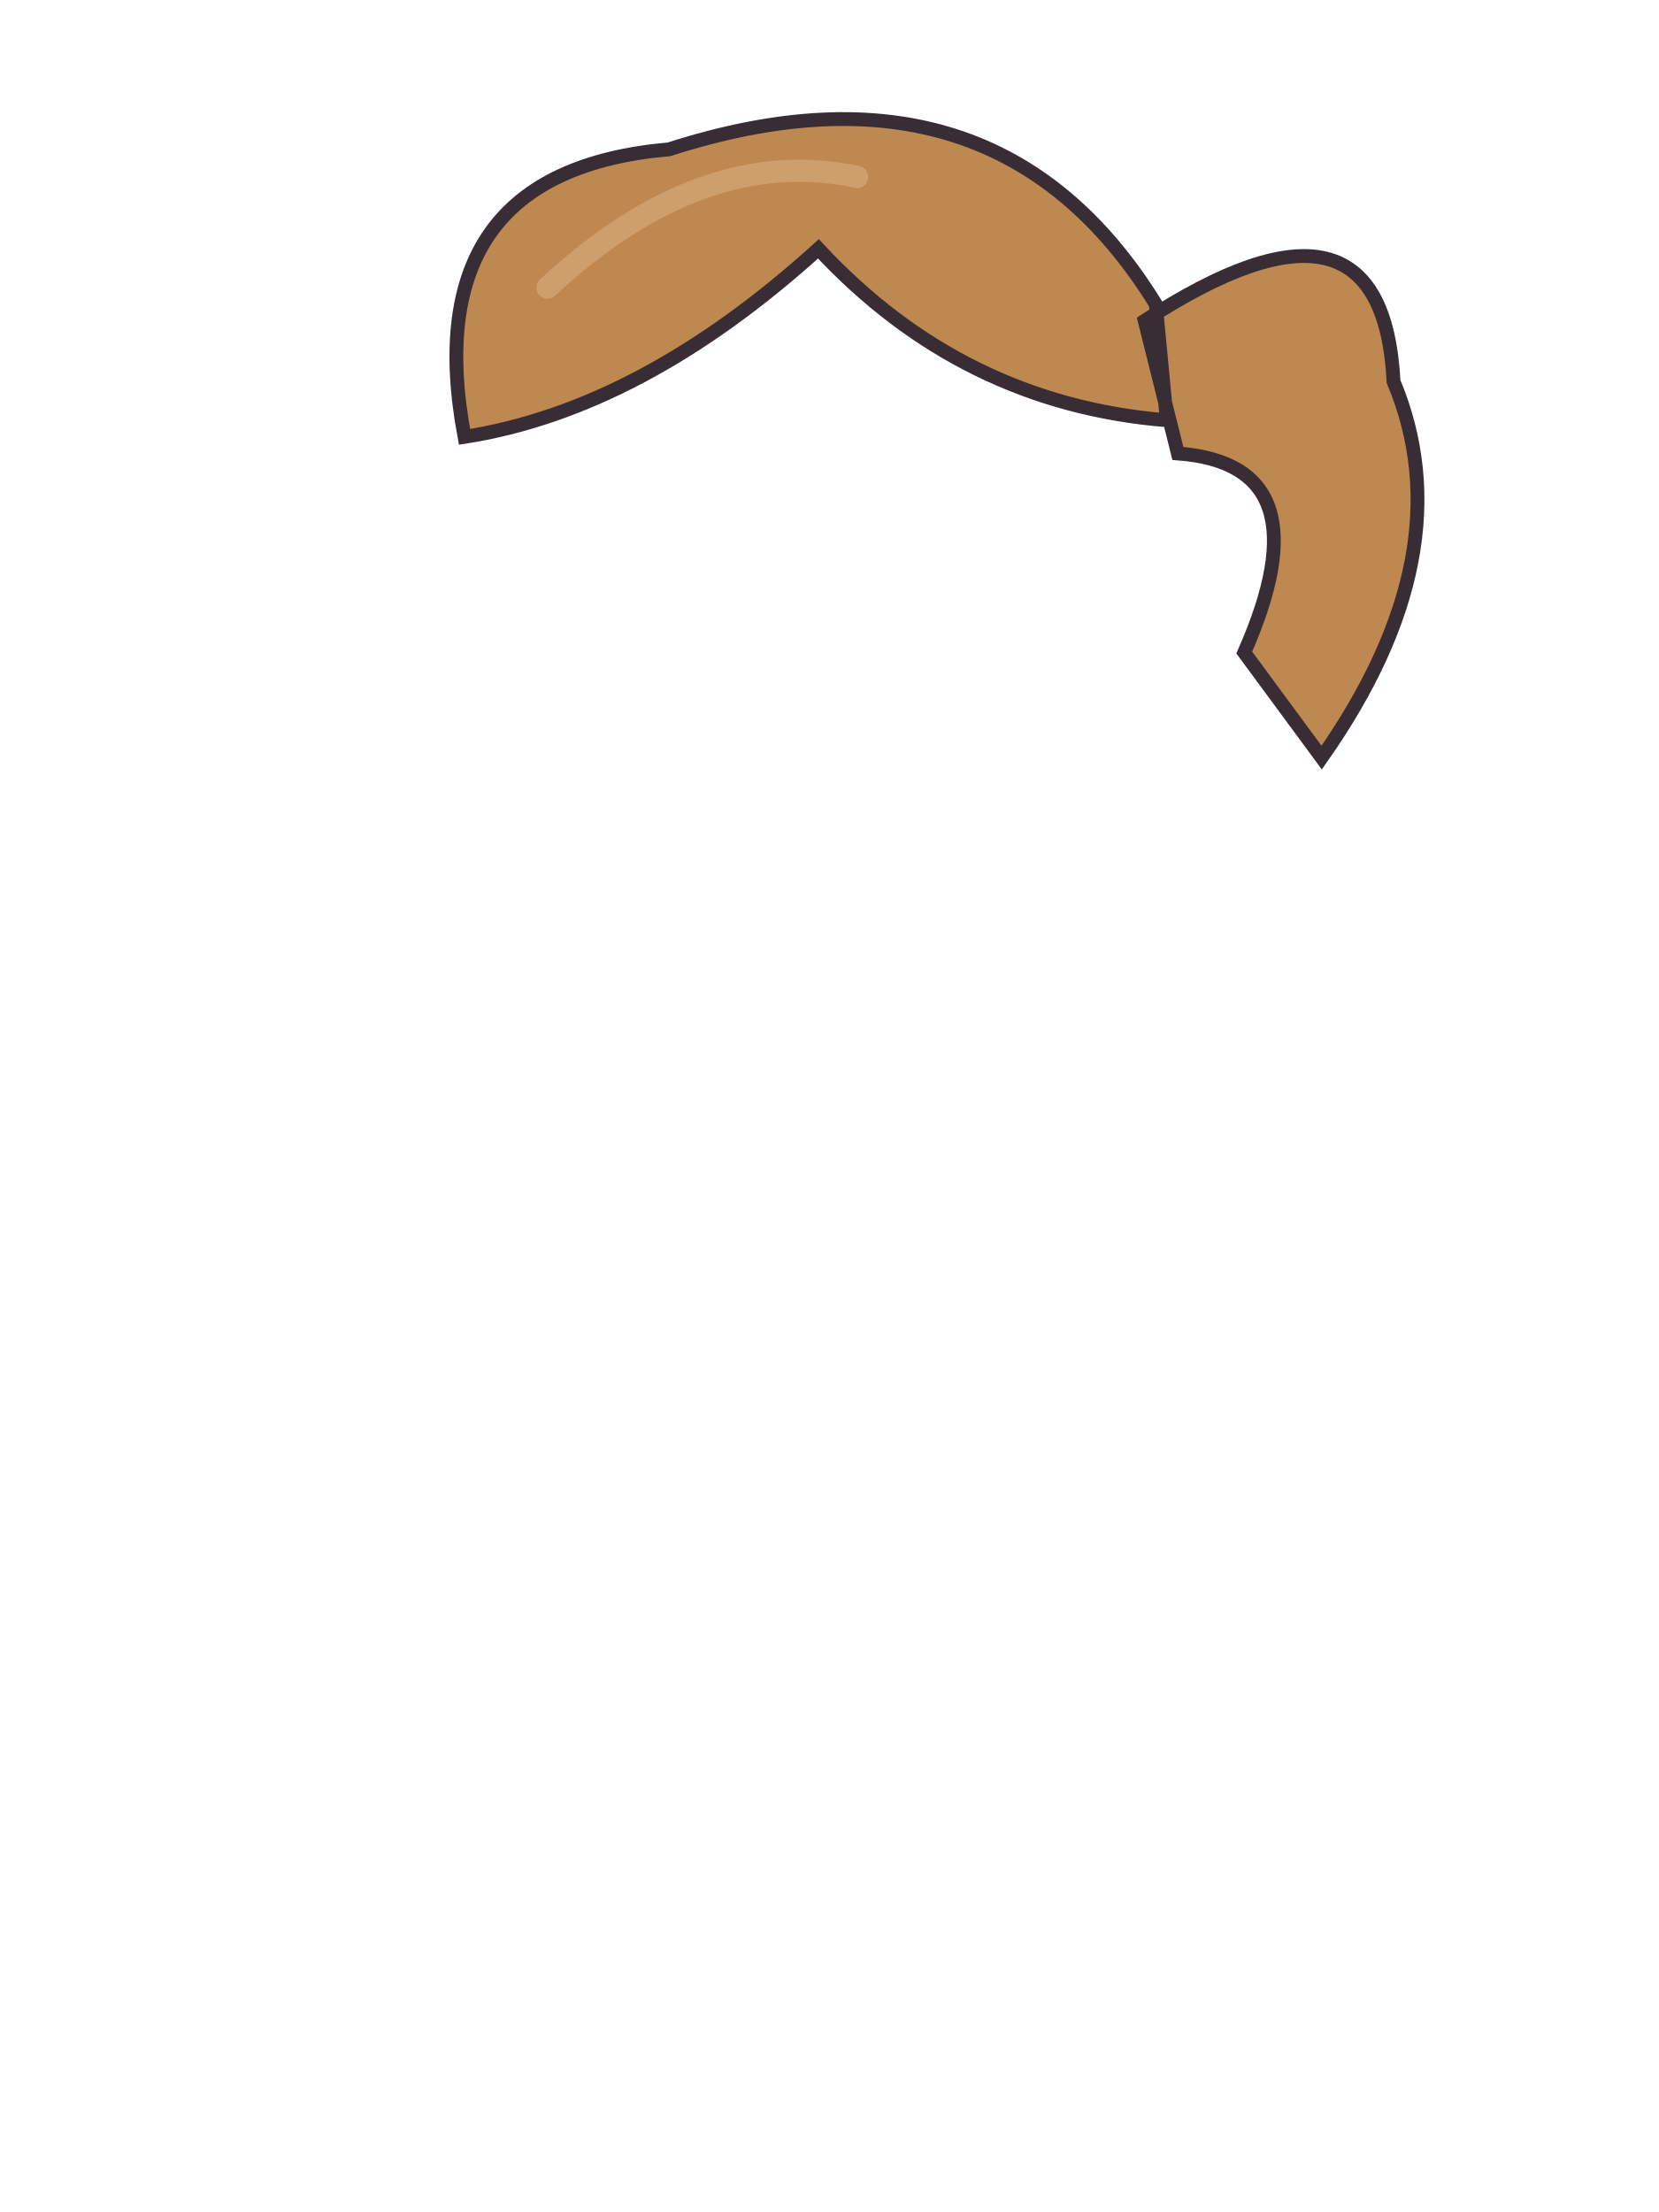
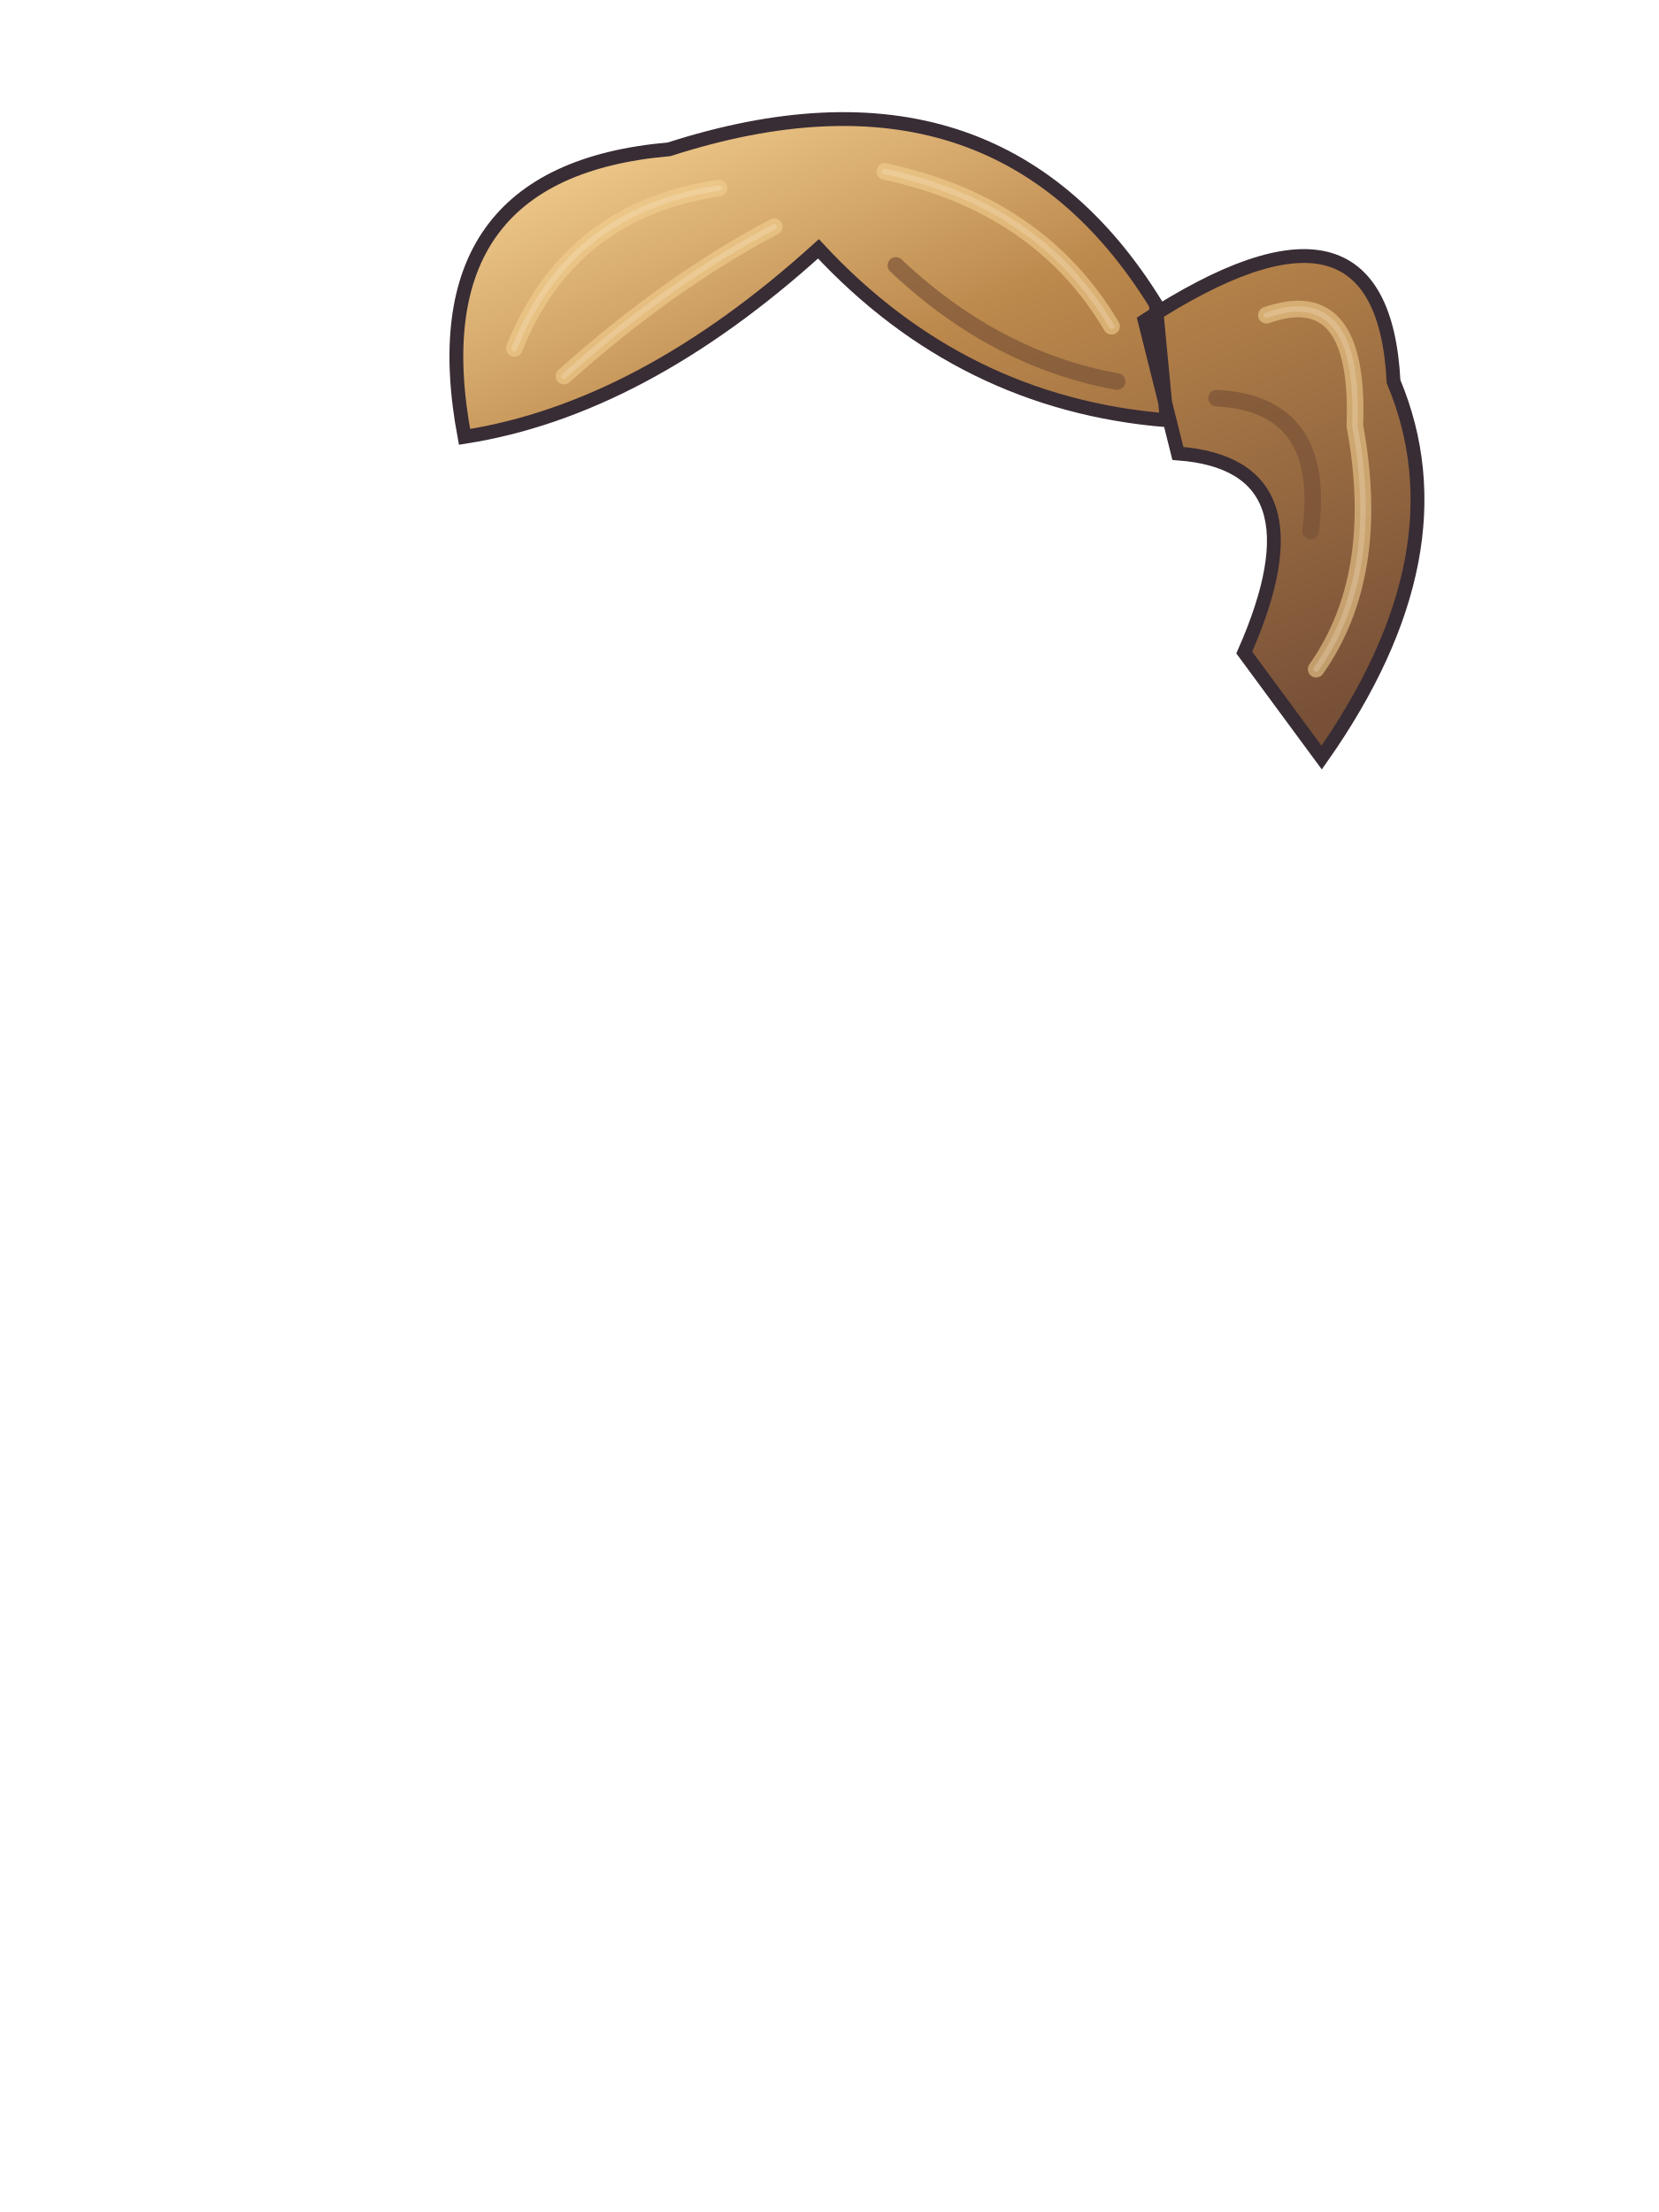
<svg xmlns="http://www.w3.org/2000/svg" viewBox="0 0 300 400">
  <defs>
    <radialGradient id="skin" cx=".32" cy=".2" r=".85">
      <stop stop-color="#eac086" />
      <stop offset=".55" stop-color="#93603e" />
      <stop offset="1" stop-color="#392b37" />
    </radialGradient>
    <linearGradient id="cloth" x2=".8" y2="1">
      <stop stop-color="#3d5b75" />
      <stop offset=".5" stop-color="#253648" />
      <stop offset="1" stop-color="#101b2d" />
    </linearGradient>
    <linearGradient id="metal" x2=".75" y2="1">
      <stop stop-color="#dce6e9" />
      <stop offset=".3" stop-color="#7e98ac" />
      <stop offset=".48" stop-color="#e1e9eb" />
      <stop offset=".55" stop-color="#496477" />
      <stop offset="1" stop-color="#192c40" />
    </linearGradient>
    <linearGradient id="trim" x2="1" y2="1">
      <stop stop-color="#edfcff" />
      <stop offset=".4" stop-color="#58e4f5" />
      <stop offset="1" stop-color="#287c9f" />
    </linearGradient>
    <linearGradient id="leather" x2=".8" y2="1">
      <stop stop-color="#c59269" />
      <stop offset=".5" stop-color="#855339" />
      <stop offset="1" stop-color="#392722" />
    </linearGradient>
    <linearGradient id="hair" x2=".3" y2="1">
      <stop stop-color="#8f5a36" />
      <stop offset=".6" stop-color="#492b25" />
      <stop offset="1" stop-color="#241b22" />
    </linearGradient>
    <radialGradient id="lens" cx=".3" cy=".15">
      <stop stop-color="#84d9ef" />
      <stop offset=".6" stop-color="#153e64" />
      <stop offset="1" stop-color="#09182b" />
    </radialGradient>
  </defs>
-   <path d="M207 58Q250 30 252 69Q265 100 239 137L225 118Q240 84 213 82Z M84 79Q75 31 121 27Q180 8 209 55L211 76Q174 73 148 45Q116 74 84 79Z" fill="#be8950" stroke="#382c35" stroke-width="2.5" />
-   <path d="M99 52Q127 26 155 32" fill="none" stroke="#ffe0bc" opacity=".25" stroke-width="4" stroke-linecap="round" />
+   <path d="M207 58Q250 30 252 69Q265 100 239 137L225 118Q240 84 213 82Z M84 79Q75 31 121 27Q180 8 209 55L211 76Q174 73 148 45Q116 74 84 79Z" fill="url(#hair-sculpt)" stroke="#382c35" stroke-width="2.5" />
+   <defs>
+     <linearGradient id="hair-sculpt" x1=".15" y1="0" x2=".8" y2="1">
+       <stop stop-color="#f2ce8f" />
+       <stop offset=".4" stop-color="#bb874b" />
+       <stop offset="1" stop-color="#775037" />
+     </linearGradient>
+     <clipPath id="hair-silhouette">
+       <path d="M207 58Q250 30 252 69Q265 100 239 137L225 118Q240 84 213 82Z M84 79Q75 31 121 27Q180 8 209 55L211 76Q174 73 148 45Q116 74 84 79Z" />
+     </clipPath>
+   </defs>
+   <g id="hair-sculpt-finish" clip-path="url(#hair-silhouette)" fill="none" stroke-linecap="round">
+     <path d="M162 48Q180 65 202 69M220 72Q240 73 237 96" stroke="#775037" stroke-opacity=".65" stroke-width="3" />
+     <path d="M93 63Q103 38 130 34M102 68Q121 51 140 41M160 31Q188 37 201 59M229 57Q246 51 245 77Q250 104 238 121" stroke="#f2ce8f" stroke-opacity=".6" stroke-width="3" />
+     <path d="M93 63Q103 38 130 34M102 68Q121 51 140 41M160 31Q188 37 201 59M229 57Q246 51 245 77Q250 104 238 121" stroke="#fff3df" stroke-opacity=".22" stroke-width="1" />
+   </g>
</svg>
